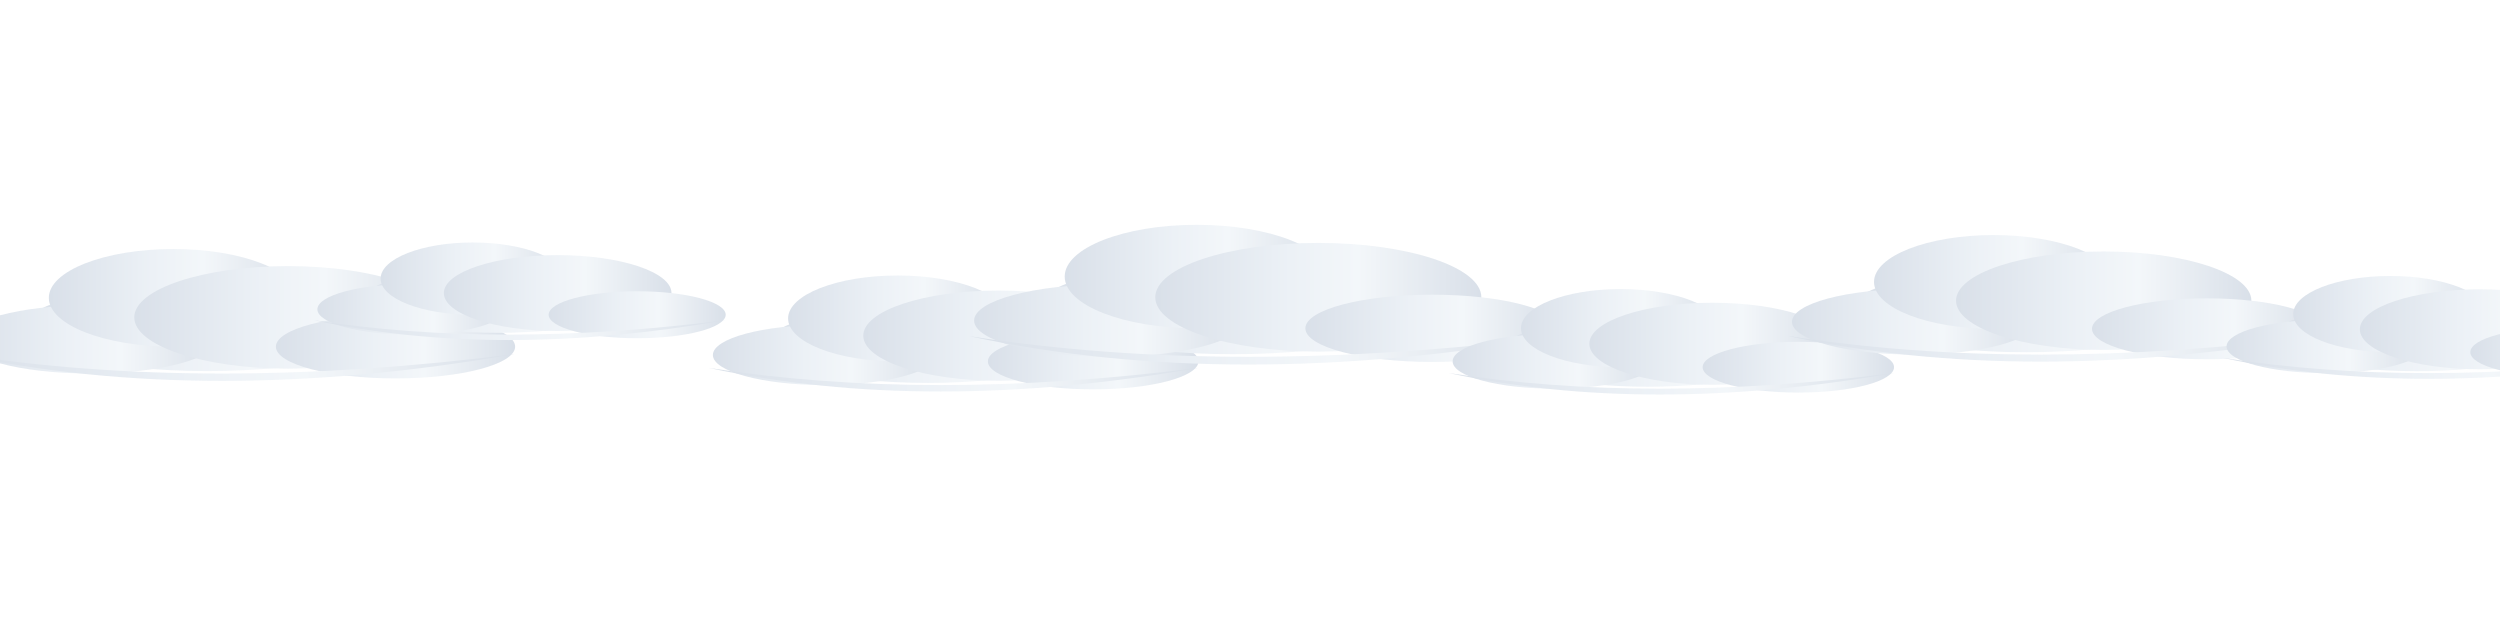
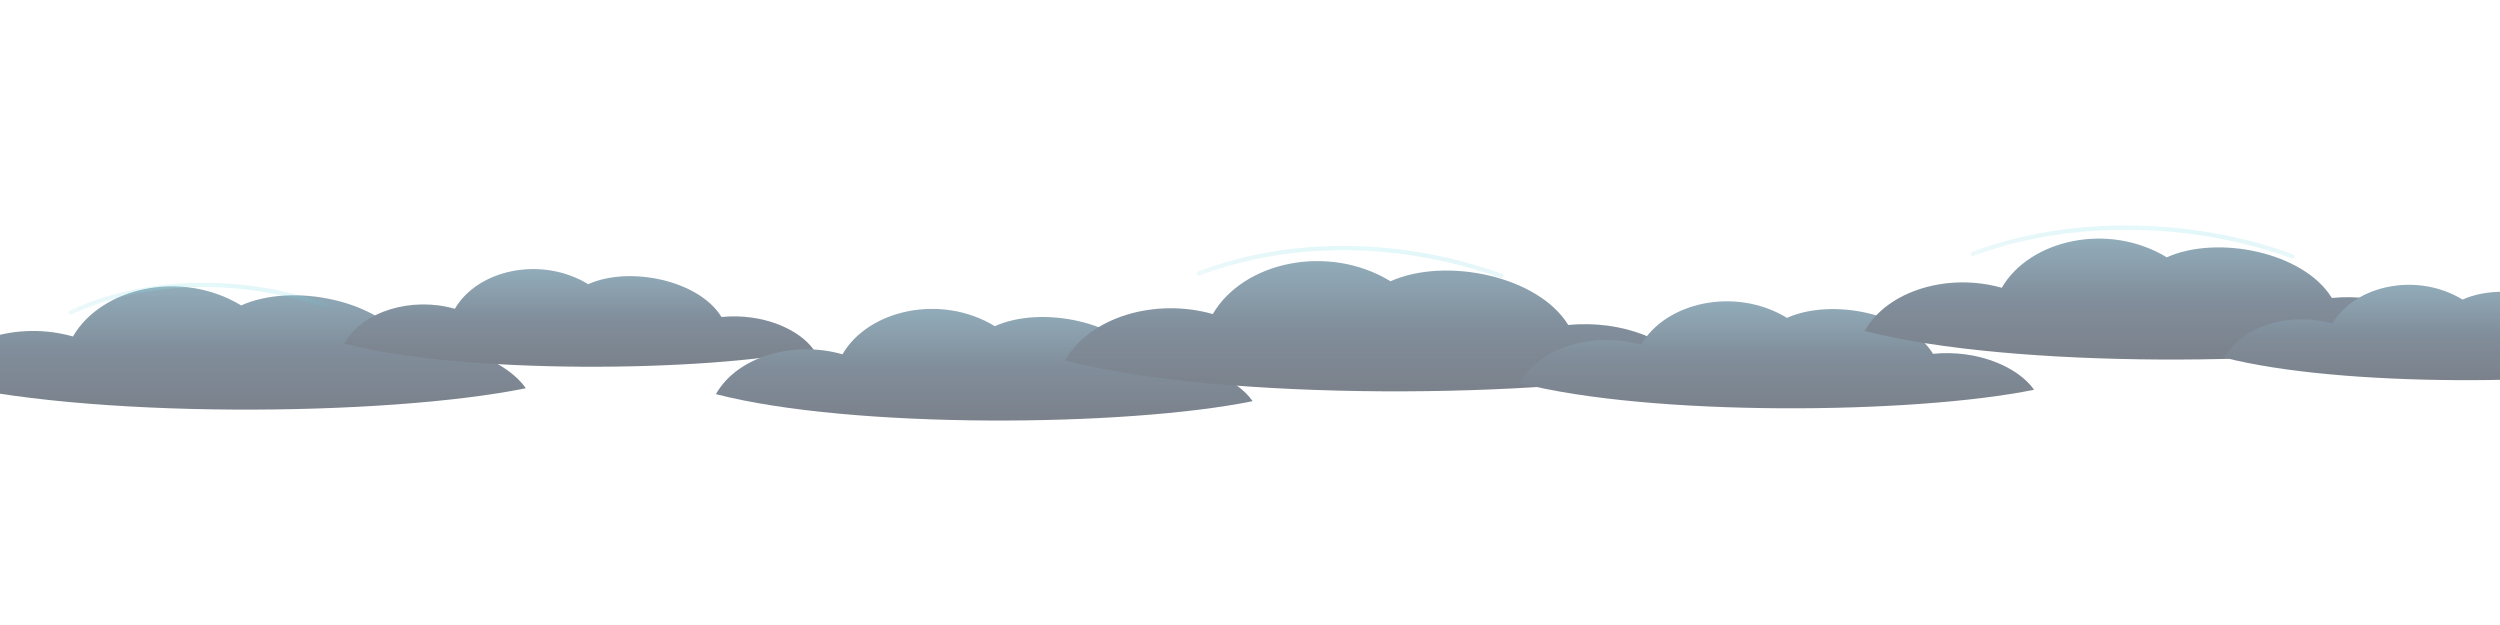
- <svg xmlns="http://www.w3.org/2000/svg" viewBox="0 0 2048 512" width="2048" height="512" role="img" aria-label="Secondary looping Moon City cloud drift layer">
+ <svg xmlns="http://www.w3.org/2000/svg" viewBox="0 0 2048 512" width="2048" height="512" role="img" aria-label="Distant nocturnal inked Moon City clouds with silver-teal moonlit tops">
  <defs>
-     <linearGradient id="mw-environments-moon-city-clouds-far-clouds" x1="0" y1="0" x2="1" y2="0">
-       <stop offset="0" stop-color="#7f96b4" />
-       <stop offset="0.4" stop-color="#bdcee0" />
-       <stop offset="0.62" stop-color="#d8e4ee" />
-       <stop offset="1" stop-color="#7f96b4" />
+     <linearGradient id="mw-environments-moon-city-clouds-far-clouds" x1="0" y1="0" x2="0" y2="1">
+       <stop offset="0" stop-color="#386882" />
+       <stop offset="0.52" stop-color="#193048" />
+       <stop offset="1" stop-color="#0d1a2c" />
+     </linearGradient>
+     <linearGradient id="mw-environments-moon-city-clouds-far-rim" x1="0" y1="0" x2="1" y2="0">
+       <stop offset="0" stop-color="#5ec8d8" stop-opacity="0.18" />
+       <stop offset="0.55" stop-color="#aeeef2" stop-opacity="0.52" />
+       <stop offset="1" stop-color="#5ec8d8" stop-opacity="0.22" />
    </linearGradient>
    <g id="mw-environments-moon-city-clouds-far-puff">
-       <ellipse cx="0" cy="0" rx="150" ry="36" />
-       <ellipse cx="-96" cy="10" rx="104" ry="28" />
-       <ellipse cx="-28" cy="-24" rx="102" ry="40" />
-       <ellipse cx="66" cy="-8" rx="126" ry="42" />
-       <ellipse cx="154" cy="16" rx="98" ry="26" />
-       <path d="M-204 22 Q 0 54 252 22 Q 0 66 -204 22 Z" />
+       <path d="M-212 28C-194 -4 -146 -18 -104 -6C-82 -44 -20 -58 26 -30C66 -48 134 -34 156 2C196 -2 232 14 246 34C138 56 -96 58 -212 28Z" />
    </g>
  </defs>
-   <g id="mw-environments-moon-city-clouds-far-layer" fill="url(#mw-environments-moon-city-clouds-far-clouds)" opacity="0.3">
-     <use href="#mw-environments-moon-city-clouds-far-puff" transform="translate(170 268) scale(1)" />
-     <use href="#mw-environments-moon-city-clouds-far-puff" transform="translate(408 246) scale(0.74)" />
-     <use href="#mw-environments-moon-city-clouds-far-puff" transform="translate(760 282) scale(0.88)" />
-     <use href="#mw-environments-moon-city-clouds-far-puff" transform="translate(1010 252) scale(1.06)" />
-     <use href="#mw-environments-moon-city-clouds-far-puff" transform="translate(1350 288) scale(0.8)" />
-     <use href="#mw-environments-moon-city-clouds-far-puff" transform="translate(1660 254) scale(0.96)" />
-     <use href="#mw-environments-moon-city-clouds-far-puff" transform="translate(1980 276) scale(0.78)" />
+   <g id="mw-environments-moon-city-clouds-far-layer" fill="url(#mw-environments-moon-city-clouds-far-clouds)" opacity="0.55">
+     <use href="#mw-environments-moon-city-clouds-far-puff" transform="translate(170 282) scale(1.06)" />
+     <use href="#mw-environments-moon-city-clouds-far-puff" transform="translate(460 258) scale(0.84)" />
+     <use href="#mw-environments-moon-city-clouds-far-puff" transform="translate(790 296) scale(0.96)" />
+     <use href="#mw-environments-moon-city-clouds-far-puff" transform="translate(1110 264) scale(1.12)" />
+     <use href="#mw-environments-moon-city-clouds-far-puff" transform="translate(1440 288) scale(0.92)" />
+     <use href="#mw-environments-moon-city-clouds-far-puff" transform="translate(1748 242) scale(1.04)" />
+     <use href="#mw-environments-moon-city-clouds-far-puff" transform="translate(1996 270) scale(0.82)" />
+   </g>
+   <g fill="none" stroke="url(#mw-environments-moon-city-clouds-far-rim)" stroke-width="3.5" stroke-linecap="round" opacity="0.62">
+     <path d="M58 256C118 228 196 226 266 250" />
+     <path d="M982 224C1062 194 1152 198 1230 226" />
+     <path d="M1616 208C1696 178 1796 180 1878 210" />
  </g>
</svg>
